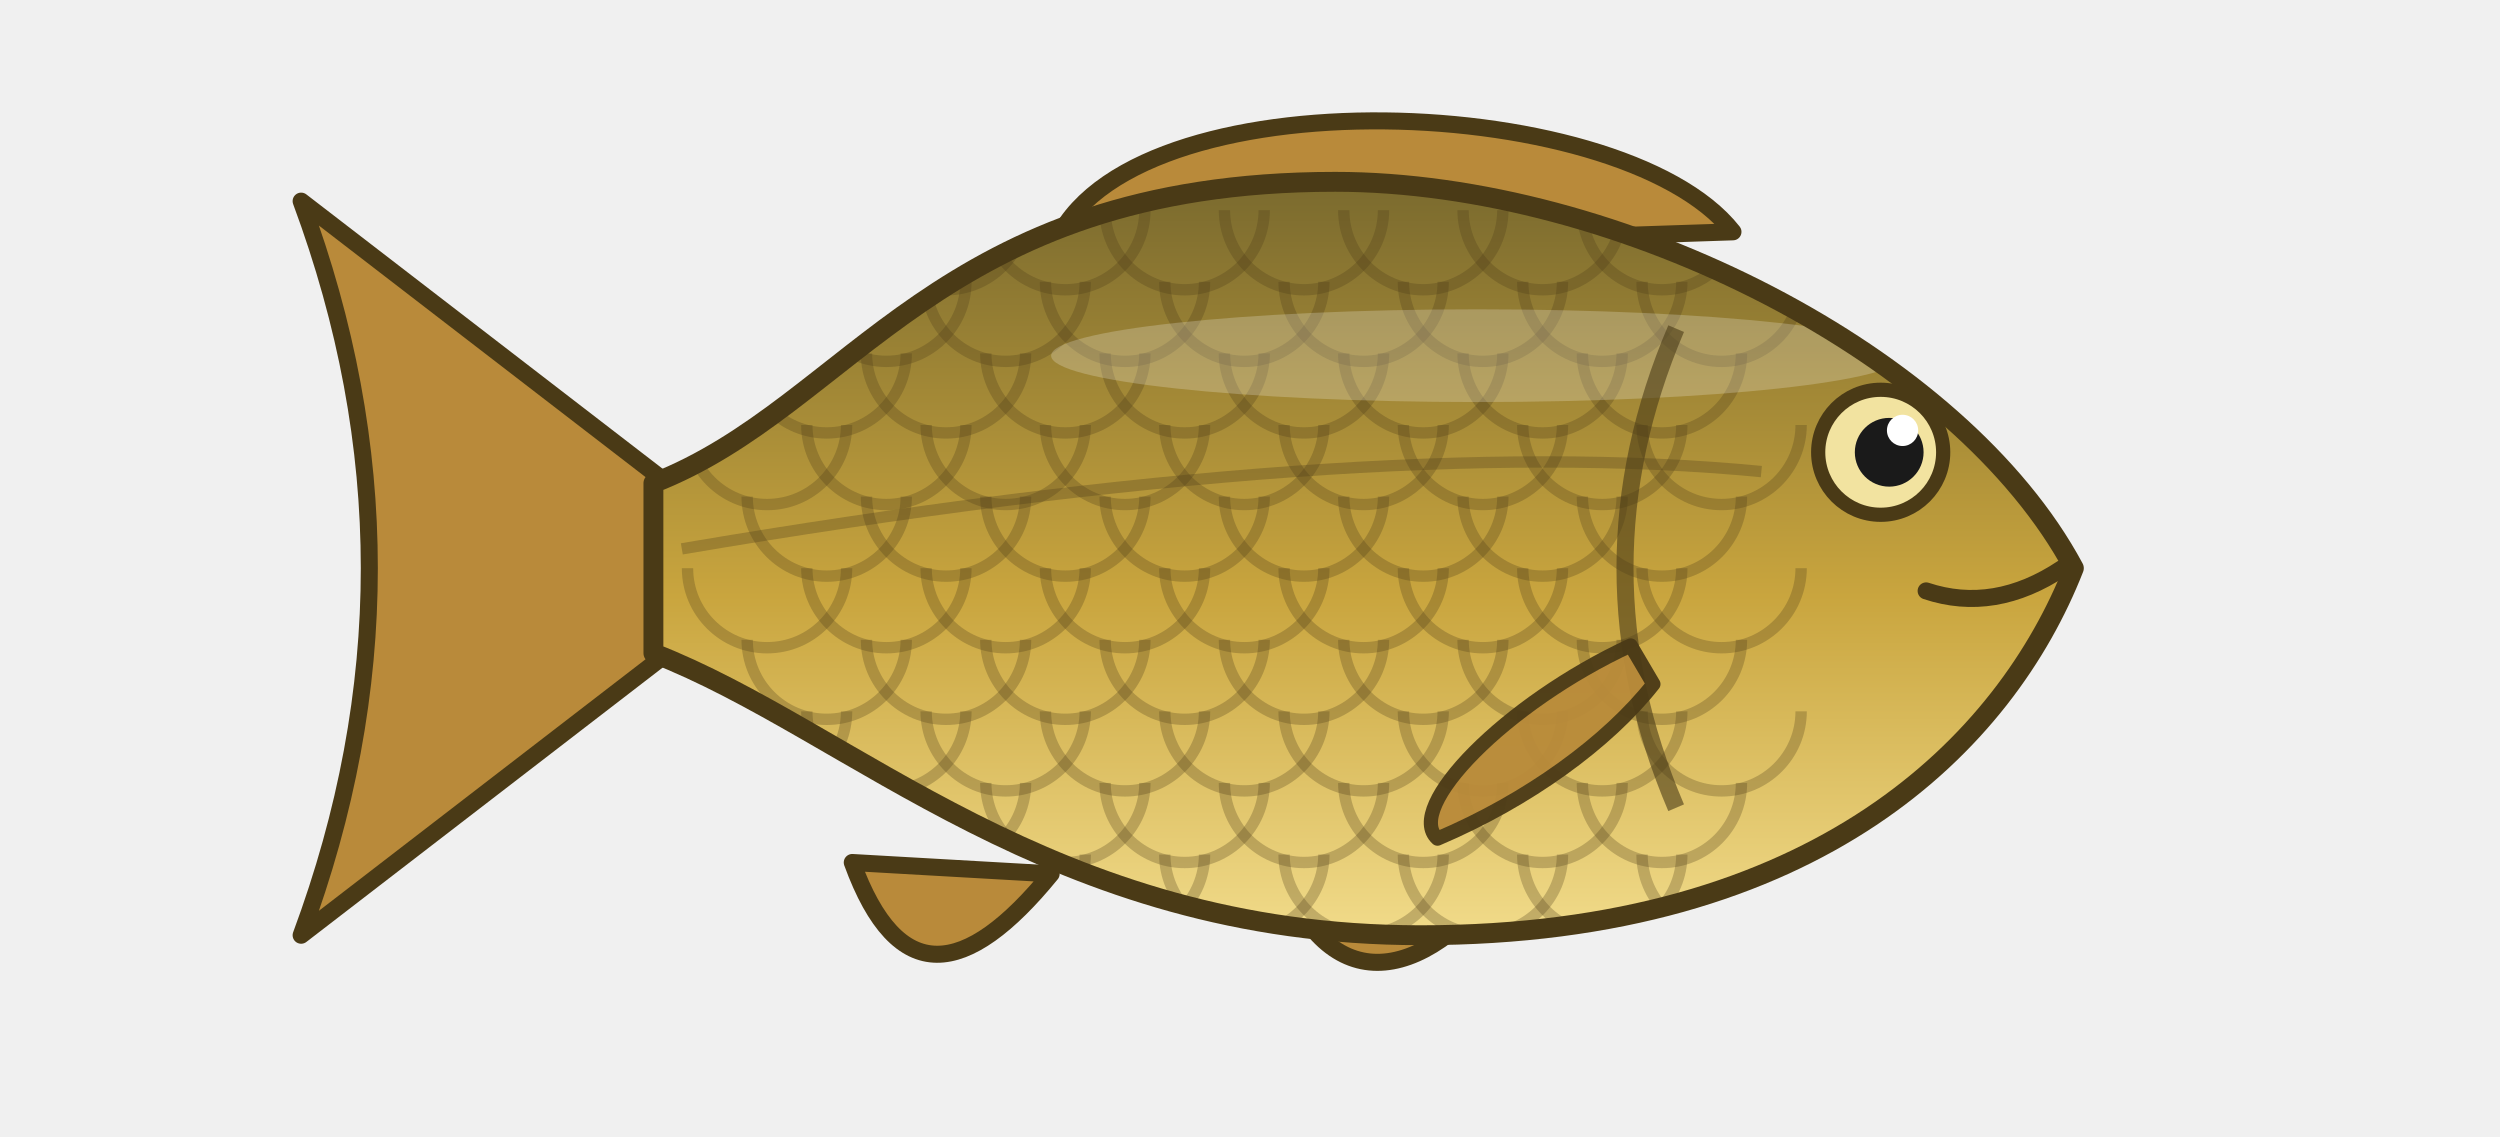
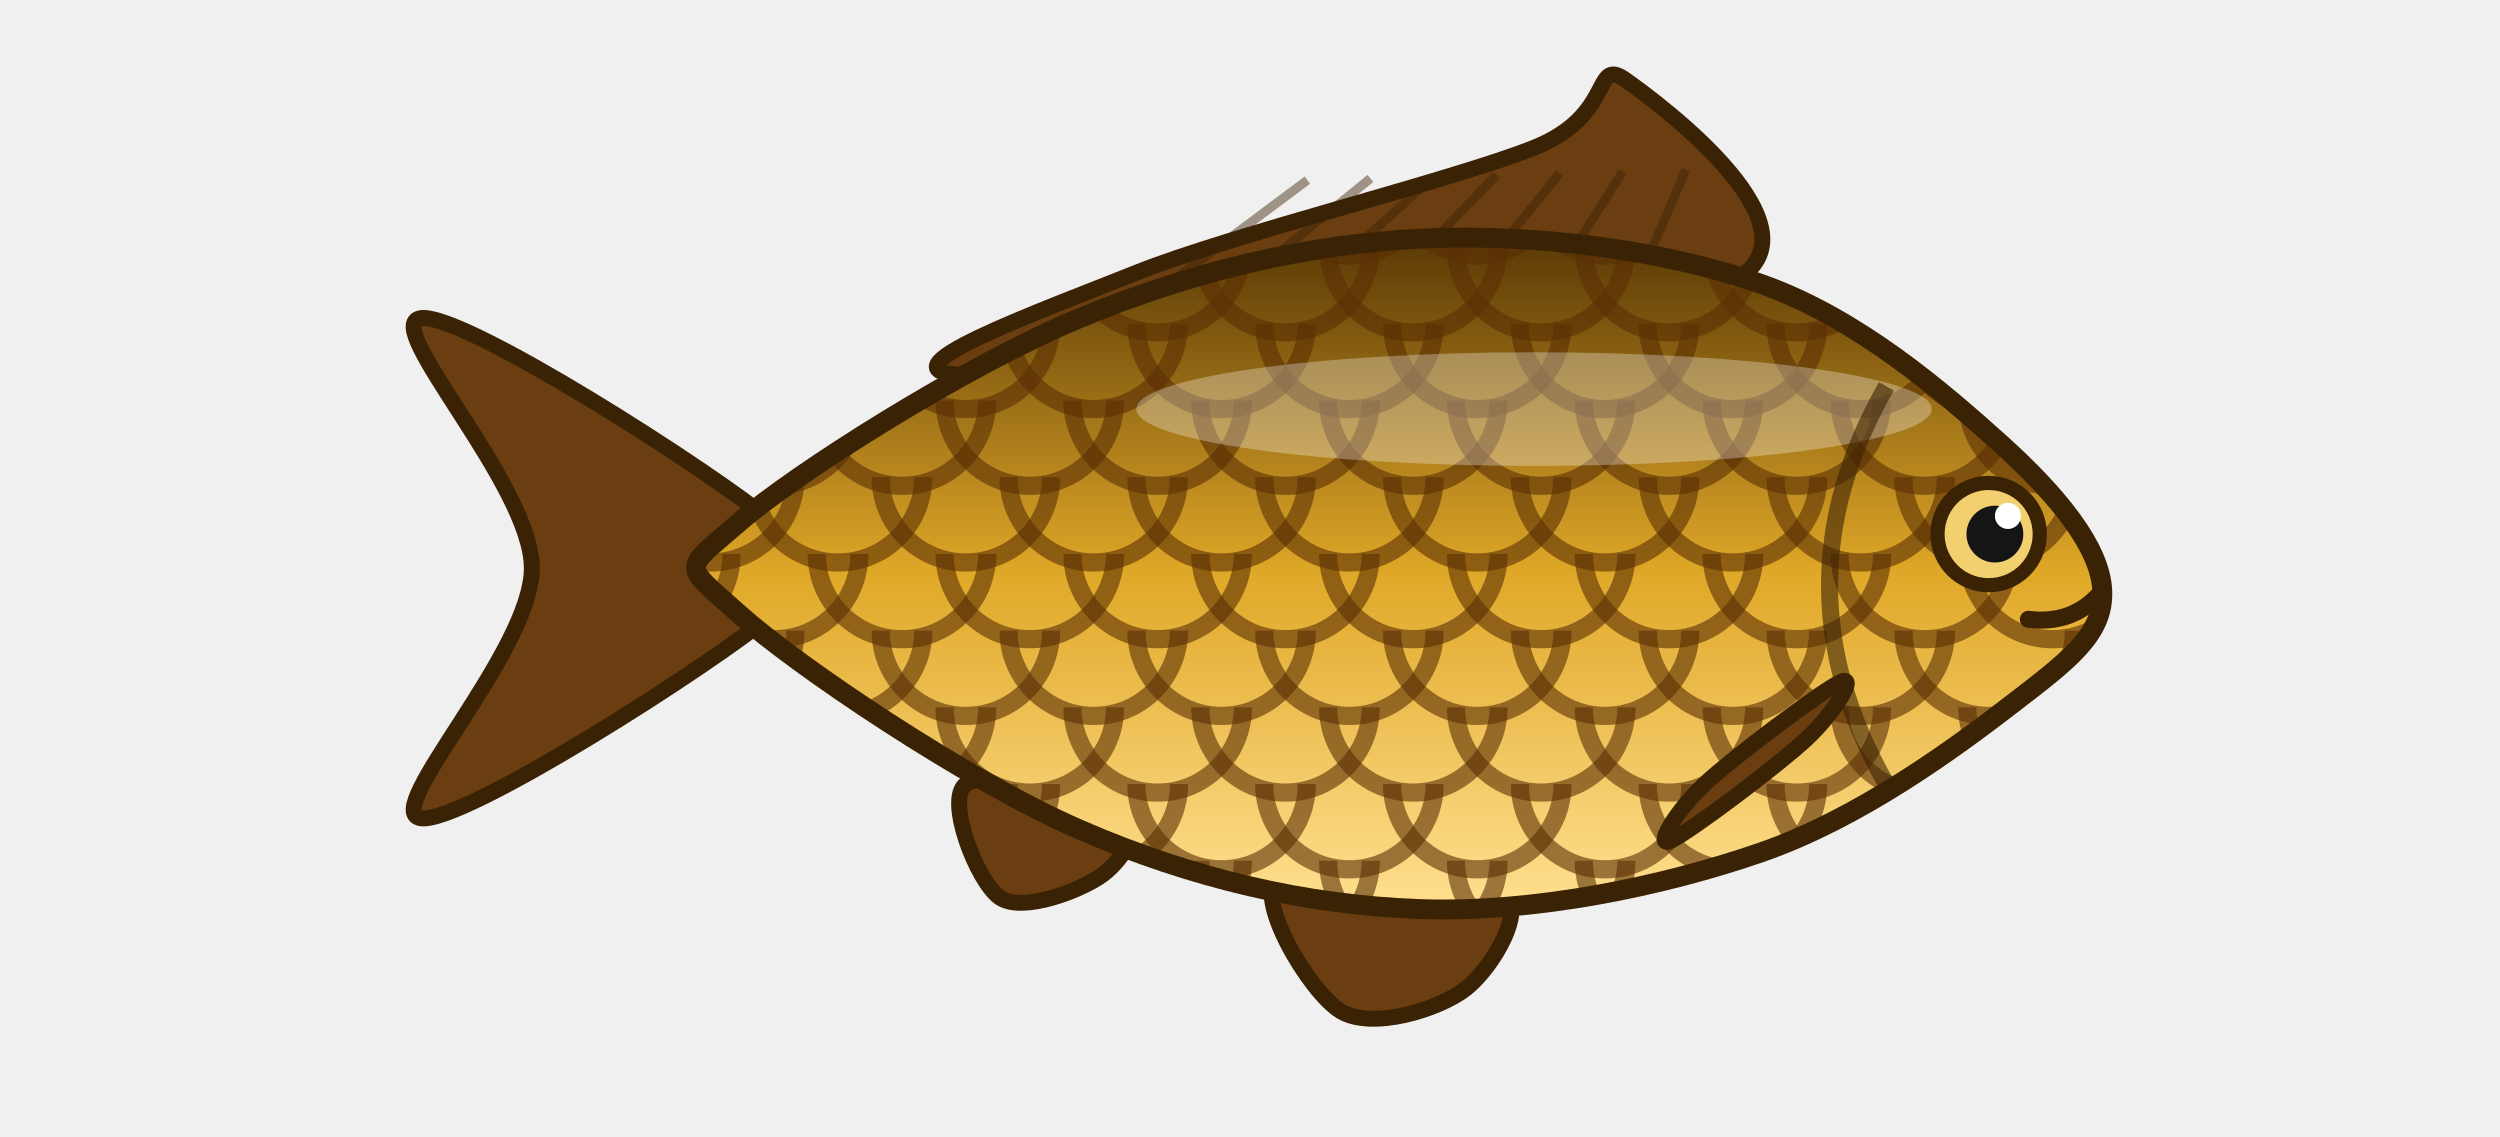
<svg xmlns="http://www.w3.org/2000/svg" viewBox="-20 0 440 200" width="440" height="200">
  <defs>
    <linearGradient id="g" x1="0" y1="0" x2="0" y2="1">
-       <stop offset="0" stop-color="#7A6A2E" />
-       <stop offset="0.55" stop-color="#C9A53E" />
-       <stop offset="1" stop-color="#F1DB8A" />
+       <stop offset="0" stop-color="#5A3A06" />
+       <stop offset="0.5" stop-color="#E0A828" />
+       <stop offset="1" stop-color="#FFE090" />
    </linearGradient>
    <clipPath id="c">
-       <path d="M345,100 C325,62.6 265,32 215,32 C145,32 130,71.44 95,85.04 L95,114.96 C130,128.56 165,164.6 230,164.6 C300,164.6 333,130.6 345,100 Z" />
+       <path d="M350.0,104.0 C349.7,96.3 342.0,87.0 332.0,78.0 C322.0,69.0 307.0,56.0 290.0,50.0 C273.0,44.0 250.0,41.0 230.0,42.0 C210.0,43.0 190.0,47.7 170.0,56.0 C150.0,64.3 120.0,83.3 110.0,92.0 C100.0,100.7 100.0,99.0 110.0,108.0 C120.0,117.0 150.0,137.3 170.0,146.0 C190.0,154.7 210.0,159.3 230.0,160.0 C250.0,160.7 272.7,156.0 290.0,150.0 C307.3,144.0 324.0,131.7 334.0,124.0 C344.0,116.3 350.3,111.7 350.0,104.0 Z" />
    </clipPath>
  </defs>
-   <path d="M101,87.76 L33,35.4 Q57,100 33,164.6 L101,112.24 Z" fill="#B98A3A" stroke="#4A3A16" stroke-width="3" stroke-linejoin="round" />
-   <path d="M165,44.8 C175,12.8 265,15.4 285,40.8 Z" fill="#B98A3A" stroke="#4A3A16" stroke-width="3" stroke-linejoin="round" />
-   <path d="M205,151.8 C213,175.8 230,174.0 245,153.8 Z" fill="#B98A3A" stroke="#4A3A16" stroke-width="3" stroke-linejoin="round" />
-   <path d="M130,151.8 C138,173.8 150,172.2 165,153.8 Z" fill="#B98A3A" stroke="#4A3A16" stroke-width="3" stroke-linejoin="round" />
-   <path d="M345,100 C325,62.6 265,32 215,32 C145,32 130,71.44 95,85.04 L95,114.96 C130,128.56 165,164.6 230,164.6 C300,164.6 333,130.6 345,100 Z" fill="url(#g)" />
+   <path d="M116.0,92.0 C105.7,83.3 61.1,54.7 54.0,56.0 C46.9,57.3 73.6,85.3 73.6,100.0 C73.6,114.7 46.9,142.7 54.0,144.0 C61.1,145.3 105.7,116.7 116.0,108.0 C126.3,99.3 126.3,100.7 116.0,92.0 Z" fill="#6A3E10" fill-opacity="1" stroke="#3A2204" stroke-width="2.8" stroke-linejoin="round" />
+   <path d="M150.0,66.0 C132.7,65.7 163.3,54.7 180.0,48.0 C196.7,41.3 235.7,31.7 250.0,26.0 C264.3,20.3 260.3,10.0 266.0,14.0 C271.7,18.0 303.3,41.3 284.0,50.0 C264.7,58.7 167.3,66.3 150.0,66.0 Z" fill="#6A3E10" fill-opacity="1" stroke="#3A2204" stroke-width="2.8" stroke-linejoin="round" />
+   <line x1="166.8" y1="64.0" x2="210.1" y2="31.7" stroke="#3A2204" stroke-width="1.6" opacity="0.45" />
+   <line x1="183.5" y1="62.0" x2="221.2" y2="31.4" stroke="#3A2204" stroke-width="1.6" opacity="0.45" />
+   <line x1="200.2" y1="60.0" x2="232.3" y2="31.1" stroke="#3A2204" stroke-width="1.6" opacity="0.45" />
+   <line x1="217.0" y1="58.0" x2="243.4" y2="30.8" stroke="#3A2204" stroke-width="1.6" opacity="0.45" />
+   <line x1="233.8" y1="56.0" x2="254.5" y2="30.5" stroke="#3A2204" stroke-width="1.6" opacity="0.45" />
+   <line x1="250.5" y1="54.0" x2="265.6" y2="30.2" stroke="#3A2204" stroke-width="1.6" opacity="0.45" />
+   <line x1="267.2" y1="52.0" x2="276.7" y2="29.9" stroke="#3A2204" stroke-width="1.6" opacity="0.45" />
+   <path d="M205.0,154.0 C200.3,157.7 210.5,174.7 216.0,178.0 C221.5,181.3 233.3,177.7 238.0,174.0 C242.7,170.3 249.5,159.3 244.0,156.0 C238.5,152.7 209.7,150.3 205.0,154.0 Z" fill="#6A3E10" fill-opacity="1" stroke="#3A2204" stroke-width="2.8" stroke-linejoin="round" />
+   <path d="M150.0,138.0 C146.3,140.7 152.0,155.3 156.0,158.0 C160.0,160.7 170.3,156.7 174.0,154.0 C177.7,151.3 182.0,144.7 178.0,142.0 C174.0,139.3 153.7,135.3 150.0,138.0 Z" fill="#6A3E10" fill-opacity="1" stroke="#3A2204" stroke-width="2.8" stroke-linejoin="round" />
+   <path d="M350.0,104.0 C349.7,96.3 342.0,87.0 332.0,78.0 C322.0,69.0 307.0,56.0 290.0,50.0 C273.0,44.0 250.0,41.0 230.0,42.0 C210.0,43.0 190.0,47.7 170.0,56.0 C150.0,64.3 120.0,83.3 110.0,92.0 C100.0,100.7 100.0,99.0 110.0,108.0 C120.0,117.0 150.0,137.3 170.0,146.0 C190.0,154.7 210.0,159.3 230.0,160.0 C250.0,160.7 272.7,156.0 290.0,150.0 C307.3,144.0 324.0,131.7 334.0,124.0 C344.0,116.3 350.3,111.7 350.0,104.0 Z" fill="url(#g)" />
  <g clip-path="url(#c)">
-     <path d="M111.5,37.0 A14,14 0 0 0 139.5,37.0" fill="none" stroke="#4A3A16" stroke-width="2" opacity="0.28" />
-     <path d="M132.5,37.0 A14,14 0 0 0 160.5,37.0" fill="none" stroke="#4A3A16" stroke-width="2" opacity="0.28" />
-     <path d="M153.5,37.0 A14,14 0 0 0 181.5,37.0" fill="none" stroke="#4A3A16" stroke-width="2" opacity="0.28" />
-     <path d="M174.5,37.0 A14,14 0 0 0 202.5,37.0" fill="none" stroke="#4A3A16" stroke-width="2" opacity="0.28" />
-     <path d="M195.5,37.0 A14,14 0 0 0 223.5,37.0" fill="none" stroke="#4A3A16" stroke-width="2" opacity="0.28" />
-     <path d="M216.5,37.0 A14,14 0 0 0 244.5,37.0" fill="none" stroke="#4A3A16" stroke-width="2" opacity="0.28" />
-     <path d="M237.5,37.0 A14,14 0 0 0 265.5,37.0" fill="none" stroke="#4A3A16" stroke-width="2" opacity="0.28" />
-     <path d="M258.5,37.0 A14,14 0 0 0 286.5,37.0" fill="none" stroke="#4A3A16" stroke-width="2" opacity="0.28" />
-     <path d="M101.0,49.6 A14,14 0 0 0 129.0,49.6" fill="none" stroke="#4A3A16" stroke-width="2" opacity="0.28" />
-     <path d="M122.0,49.6 A14,14 0 0 0 150.0,49.6" fill="none" stroke="#4A3A16" stroke-width="2" opacity="0.28" />
-     <path d="M143.0,49.6 A14,14 0 0 0 171.0,49.6" fill="none" stroke="#4A3A16" stroke-width="2" opacity="0.28" />
-     <path d="M164.0,49.6 A14,14 0 0 0 192.0,49.6" fill="none" stroke="#4A3A16" stroke-width="2" opacity="0.28" />
-     <path d="M185.0,49.6 A14,14 0 0 0 213.0,49.6" fill="none" stroke="#4A3A16" stroke-width="2" opacity="0.28" />
-     <path d="M206.0,49.6 A14,14 0 0 0 234.0,49.6" fill="none" stroke="#4A3A16" stroke-width="2" opacity="0.28" />
-     <path d="M227.0,49.6 A14,14 0 0 0 255.0,49.6" fill="none" stroke="#4A3A16" stroke-width="2" opacity="0.28" />
-     <path d="M248.0,49.6 A14,14 0 0 0 276.0,49.6" fill="none" stroke="#4A3A16" stroke-width="2" opacity="0.28" />
-     <path d="M269.0,49.6 A14,14 0 0 0 297.0,49.6" fill="none" stroke="#4A3A16" stroke-width="2" opacity="0.28" />
-     <path d="M111.5,62.2 A14,14 0 0 0 139.5,62.2" fill="none" stroke="#4A3A16" stroke-width="2" opacity="0.28" />
-     <path d="M132.5,62.2 A14,14 0 0 0 160.5,62.2" fill="none" stroke="#4A3A16" stroke-width="2" opacity="0.28" />
-     <path d="M153.5,62.2 A14,14 0 0 0 181.5,62.2" fill="none" stroke="#4A3A16" stroke-width="2" opacity="0.28" />
-     <path d="M174.5,62.2 A14,14 0 0 0 202.5,62.2" fill="none" stroke="#4A3A16" stroke-width="2" opacity="0.28" />
-     <path d="M195.5,62.2 A14,14 0 0 0 223.5,62.2" fill="none" stroke="#4A3A16" stroke-width="2" opacity="0.28" />
-     <path d="M216.5,62.2 A14,14 0 0 0 244.5,62.2" fill="none" stroke="#4A3A16" stroke-width="2" opacity="0.28" />
-     <path d="M237.5,62.2 A14,14 0 0 0 265.5,62.2" fill="none" stroke="#4A3A16" stroke-width="2" opacity="0.28" />
-     <path d="M258.5,62.2 A14,14 0 0 0 286.5,62.2" fill="none" stroke="#4A3A16" stroke-width="2" opacity="0.28" />
-     <path d="M101.0,74.8 A14,14 0 0 0 129.0,74.8" fill="none" stroke="#4A3A16" stroke-width="2" opacity="0.28" />
-     <path d="M122.0,74.8 A14,14 0 0 0 150.0,74.8" fill="none" stroke="#4A3A16" stroke-width="2" opacity="0.28" />
-     <path d="M143.0,74.8 A14,14 0 0 0 171.0,74.8" fill="none" stroke="#4A3A16" stroke-width="2" opacity="0.28" />
-     <path d="M164.0,74.8 A14,14 0 0 0 192.0,74.8" fill="none" stroke="#4A3A16" stroke-width="2" opacity="0.28" />
-     <path d="M185.0,74.8 A14,14 0 0 0 213.0,74.8" fill="none" stroke="#4A3A16" stroke-width="2" opacity="0.28" />
-     <path d="M206.0,74.8 A14,14 0 0 0 234.0,74.8" fill="none" stroke="#4A3A16" stroke-width="2" opacity="0.28" />
-     <path d="M227.0,74.8 A14,14 0 0 0 255.0,74.8" fill="none" stroke="#4A3A16" stroke-width="2" opacity="0.28" />
-     <path d="M248.0,74.8 A14,14 0 0 0 276.0,74.8" fill="none" stroke="#4A3A16" stroke-width="2" opacity="0.28" />
-     <path d="M269.0,74.8 A14,14 0 0 0 297.0,74.8" fill="none" stroke="#4A3A16" stroke-width="2" opacity="0.28" />
-     <path d="M111.5,87.4 A14,14 0 0 0 139.5,87.4" fill="none" stroke="#4A3A16" stroke-width="2" opacity="0.28" />
-     <path d="M132.5,87.4 A14,14 0 0 0 160.5,87.4" fill="none" stroke="#4A3A16" stroke-width="2" opacity="0.28" />
-     <path d="M153.5,87.4 A14,14 0 0 0 181.5,87.4" fill="none" stroke="#4A3A16" stroke-width="2" opacity="0.28" />
-     <path d="M174.5,87.4 A14,14 0 0 0 202.5,87.4" fill="none" stroke="#4A3A16" stroke-width="2" opacity="0.28" />
-     <path d="M195.5,87.4 A14,14 0 0 0 223.5,87.4" fill="none" stroke="#4A3A16" stroke-width="2" opacity="0.28" />
-     <path d="M216.5,87.4 A14,14 0 0 0 244.5,87.4" fill="none" stroke="#4A3A16" stroke-width="2" opacity="0.28" />
-     <path d="M237.5,87.4 A14,14 0 0 0 265.5,87.4" fill="none" stroke="#4A3A16" stroke-width="2" opacity="0.28" />
-     <path d="M258.5,87.4 A14,14 0 0 0 286.5,87.4" fill="none" stroke="#4A3A16" stroke-width="2" opacity="0.28" />
-     <path d="M101.0,100.0 A14,14 0 0 0 129.0,100.0" fill="none" stroke="#4A3A16" stroke-width="2" opacity="0.28" />
-     <path d="M122.0,100.0 A14,14 0 0 0 150.0,100.0" fill="none" stroke="#4A3A16" stroke-width="2" opacity="0.28" />
-     <path d="M143.0,100.0 A14,14 0 0 0 171.0,100.0" fill="none" stroke="#4A3A16" stroke-width="2" opacity="0.28" />
-     <path d="M164.0,100.0 A14,14 0 0 0 192.0,100.0" fill="none" stroke="#4A3A16" stroke-width="2" opacity="0.28" />
-     <path d="M185.0,100.0 A14,14 0 0 0 213.0,100.0" fill="none" stroke="#4A3A16" stroke-width="2" opacity="0.28" />
-     <path d="M206.0,100.0 A14,14 0 0 0 234.0,100.0" fill="none" stroke="#4A3A16" stroke-width="2" opacity="0.28" />
-     <path d="M227.0,100.0 A14,14 0 0 0 255.0,100.0" fill="none" stroke="#4A3A16" stroke-width="2" opacity="0.28" />
-     <path d="M248.0,100.0 A14,14 0 0 0 276.0,100.0" fill="none" stroke="#4A3A16" stroke-width="2" opacity="0.28" />
-     <path d="M269.0,100.0 A14,14 0 0 0 297.0,100.0" fill="none" stroke="#4A3A16" stroke-width="2" opacity="0.28" />
-     <path d="M111.5,112.6 A14,14 0 0 0 139.5,112.6" fill="none" stroke="#4A3A16" stroke-width="2" opacity="0.28" />
-     <path d="M132.5,112.6 A14,14 0 0 0 160.5,112.6" fill="none" stroke="#4A3A16" stroke-width="2" opacity="0.28" />
-     <path d="M153.5,112.6 A14,14 0 0 0 181.5,112.6" fill="none" stroke="#4A3A16" stroke-width="2" opacity="0.28" />
-     <path d="M174.5,112.6 A14,14 0 0 0 202.5,112.6" fill="none" stroke="#4A3A16" stroke-width="2" opacity="0.28" />
-     <path d="M195.5,112.6 A14,14 0 0 0 223.5,112.6" fill="none" stroke="#4A3A16" stroke-width="2" opacity="0.28" />
-     <path d="M216.5,112.6 A14,14 0 0 0 244.5,112.6" fill="none" stroke="#4A3A16" stroke-width="2" opacity="0.28" />
-     <path d="M237.5,112.6 A14,14 0 0 0 265.5,112.6" fill="none" stroke="#4A3A16" stroke-width="2" opacity="0.28" />
-     <path d="M258.5,112.6 A14,14 0 0 0 286.5,112.6" fill="none" stroke="#4A3A16" stroke-width="2" opacity="0.28" />
-     <path d="M101.0,125.2 A14,14 0 0 0 129.0,125.2" fill="none" stroke="#4A3A16" stroke-width="2" opacity="0.28" />
-     <path d="M122.0,125.2 A14,14 0 0 0 150.0,125.2" fill="none" stroke="#4A3A16" stroke-width="2" opacity="0.28" />
-     <path d="M143.0,125.2 A14,14 0 0 0 171.0,125.2" fill="none" stroke="#4A3A16" stroke-width="2" opacity="0.28" />
-     <path d="M164.0,125.2 A14,14 0 0 0 192.0,125.2" fill="none" stroke="#4A3A16" stroke-width="2" opacity="0.28" />
-     <path d="M185.0,125.2 A14,14 0 0 0 213.0,125.2" fill="none" stroke="#4A3A16" stroke-width="2" opacity="0.28" />
-     <path d="M206.0,125.2 A14,14 0 0 0 234.0,125.2" fill="none" stroke="#4A3A16" stroke-width="2" opacity="0.28" />
-     <path d="M227.0,125.2 A14,14 0 0 0 255.0,125.2" fill="none" stroke="#4A3A16" stroke-width="2" opacity="0.28" />
-     <path d="M248.0,125.2 A14,14 0 0 0 276.0,125.2" fill="none" stroke="#4A3A16" stroke-width="2" opacity="0.28" />
-     <path d="M269.0,125.2 A14,14 0 0 0 297.0,125.2" fill="none" stroke="#4A3A16" stroke-width="2" opacity="0.28" />
-     <path d="M111.5,137.8 A14,14 0 0 0 139.5,137.8" fill="none" stroke="#4A3A16" stroke-width="2" opacity="0.28" />
-     <path d="M132.5,137.8 A14,14 0 0 0 160.5,137.8" fill="none" stroke="#4A3A16" stroke-width="2" opacity="0.28" />
-     <path d="M153.5,137.8 A14,14 0 0 0 181.5,137.8" fill="none" stroke="#4A3A16" stroke-width="2" opacity="0.28" />
-     <path d="M174.5,137.8 A14,14 0 0 0 202.5,137.8" fill="none" stroke="#4A3A16" stroke-width="2" opacity="0.28" />
-     <path d="M195.5,137.8 A14,14 0 0 0 223.5,137.8" fill="none" stroke="#4A3A16" stroke-width="2" opacity="0.28" />
-     <path d="M216.5,137.8 A14,14 0 0 0 244.5,137.8" fill="none" stroke="#4A3A16" stroke-width="2" opacity="0.28" />
-     <path d="M237.5,137.8 A14,14 0 0 0 265.5,137.8" fill="none" stroke="#4A3A16" stroke-width="2" opacity="0.28" />
-     <path d="M258.5,137.8 A14,14 0 0 0 286.5,137.8" fill="none" stroke="#4A3A16" stroke-width="2" opacity="0.28" />
-     <path d="M101.0,150.4 A14,14 0 0 0 129.0,150.4" fill="none" stroke="#4A3A16" stroke-width="2" opacity="0.28" />
-     <path d="M122.0,150.4 A14,14 0 0 0 150.0,150.4" fill="none" stroke="#4A3A16" stroke-width="2" opacity="0.28" />
-     <path d="M143.0,150.4 A14,14 0 0 0 171.0,150.4" fill="none" stroke="#4A3A16" stroke-width="2" opacity="0.28" />
-     <path d="M164.0,150.4 A14,14 0 0 0 192.0,150.4" fill="none" stroke="#4A3A16" stroke-width="2" opacity="0.28" />
-     <path d="M185.0,150.4 A14,14 0 0 0 213.0,150.4" fill="none" stroke="#4A3A16" stroke-width="2" opacity="0.28" />
-     <path d="M206.0,150.4 A14,14 0 0 0 234.0,150.4" fill="none" stroke="#4A3A16" stroke-width="2" opacity="0.28" />
-     <path d="M227.0,150.4 A14,14 0 0 0 255.0,150.4" fill="none" stroke="#4A3A16" stroke-width="2" opacity="0.28" />
-     <path d="M248.0,150.4 A14,14 0 0 0 276.0,150.4" fill="none" stroke="#4A3A16" stroke-width="2" opacity="0.28" />
-     <path d="M269.0,150.4 A14,14 0 0 0 297.0,150.4" fill="none" stroke="#4A3A16" stroke-width="2" opacity="0.28" />
-     <path d="M111.5,163.0 A14,14 0 0 0 139.5,163.0" fill="none" stroke="#4A3A16" stroke-width="2" opacity="0.28" />
-     <path d="M132.5,163.0 A14,14 0 0 0 160.5,163.0" fill="none" stroke="#4A3A16" stroke-width="2" opacity="0.28" />
-     <path d="M153.5,163.0 A14,14 0 0 0 181.5,163.0" fill="none" stroke="#4A3A16" stroke-width="2" opacity="0.28" />
-     <path d="M174.5,163.0 A14,14 0 0 0 202.5,163.0" fill="none" stroke="#4A3A16" stroke-width="2" opacity="0.28" />
-     <path d="M195.5,163.0 A14,14 0 0 0 223.5,163.0" fill="none" stroke="#4A3A16" stroke-width="2" opacity="0.28" />
-     <path d="M216.5,163.0 A14,14 0 0 0 244.5,163.0" fill="none" stroke="#4A3A16" stroke-width="2" opacity="0.28" />
-     <path d="M237.5,163.0 A14,14 0 0 0 265.5,163.0" fill="none" stroke="#4A3A16" stroke-width="2" opacity="0.28" />
-     <path d="M258.5,163.0 A14,14 0 0 0 286.5,163.0" fill="none" stroke="#4A3A16" stroke-width="2" opacity="0.28" />
-     <path d="M100,96.6 Q220.0,76.2 290,83.0" stroke="#4A3A16" stroke-width="2" fill="none" opacity="0.3" />
-     <ellipse cx="240.0" cy="62.6" rx="75.0" ry="8.16" fill="#FFFFFF" opacity="0.22" />
+     <path d="M45.0,30.0 A15,15 0 0 0 75.0,30.0" fill="none" stroke="#5A2E04" stroke-width="3.2" opacity="0.6" />
+     <path d="M67.5,30.0 A15,15 0 0 0 97.5,30.0" fill="none" stroke="#5A2E04" stroke-width="3.2" opacity="0.6" />
+     <path d="M90.0,30.0 A15,15 0 0 0 120.0,30.0" fill="none" stroke="#5A2E04" stroke-width="3.2" opacity="0.6" />
+     <path d="M112.5,30.0 A15,15 0 0 0 142.5,30.0" fill="none" stroke="#5A2E04" stroke-width="3.2" opacity="0.6" />
+     <path d="M135.0,30.0 A15,15 0 0 0 165.0,30.0" fill="none" stroke="#5A2E04" stroke-width="3.2" opacity="0.6" />
+     <path d="M157.5,30.0 A15,15 0 0 0 187.5,30.0" fill="none" stroke="#5A2E04" stroke-width="3.2" opacity="0.6" />
+     <path d="M180.0,30.0 A15,15 0 0 0 210.0,30.0" fill="none" stroke="#5A2E04" stroke-width="3.2" opacity="0.6" />
+     <path d="M202.5,30.0 A15,15 0 0 0 232.5,30.0" fill="none" stroke="#5A2E04" stroke-width="3.2" opacity="0.6" />
+     <path d="M225.0,30.0 A15,15 0 0 0 255.0,30.0" fill="none" stroke="#5A2E04" stroke-width="3.2" opacity="0.6" />
+     <path d="M247.5,30.0 A15,15 0 0 0 277.5,30.0" fill="none" stroke="#5A2E04" stroke-width="3.2" opacity="0.6" />
+     <path d="M270.0,30.0 A15,15 0 0 0 300.0,30.0" fill="none" stroke="#5A2E04" stroke-width="3.2" opacity="0.6" />
+     <path d="M292.5,30.0 A15,15 0 0 0 322.5,30.0" fill="none" stroke="#5A2E04" stroke-width="3.2" opacity="0.6" />
+     <path d="M315.0,30.0 A15,15 0 0 0 345.0,30.0" fill="none" stroke="#5A2E04" stroke-width="3.2" opacity="0.6" />
+     <path d="M56.25,43.5 A15,15 0 0 0 86.25,43.5" fill="none" stroke="#5A2E04" stroke-width="3.2" opacity="0.6" />
+     <path d="M78.75,43.5 A15,15 0 0 0 108.75,43.5" fill="none" stroke="#5A2E04" stroke-width="3.2" opacity="0.6" />
+     <path d="M101.25,43.5 A15,15 0 0 0 131.25,43.5" fill="none" stroke="#5A2E04" stroke-width="3.2" opacity="0.6" />
+     <path d="M123.75,43.5 A15,15 0 0 0 153.75,43.5" fill="none" stroke="#5A2E04" stroke-width="3.2" opacity="0.6" />
+     <path d="M146.25,43.5 A15,15 0 0 0 176.25,43.5" fill="none" stroke="#5A2E04" stroke-width="3.2" opacity="0.6" />
+     <path d="M168.75,43.5 A15,15 0 0 0 198.75,43.5" fill="none" stroke="#5A2E04" stroke-width="3.2" opacity="0.6" />
+     <path d="M191.25,43.5 A15,15 0 0 0 221.25,43.5" fill="none" stroke="#5A2E04" stroke-width="3.2" opacity="0.6" />
+     <path d="M213.75,43.5 A15,15 0 0 0 243.75,43.5" fill="none" stroke="#5A2E04" stroke-width="3.2" opacity="0.6" />
+     <path d="M236.25,43.5 A15,15 0 0 0 266.25,43.5" fill="none" stroke="#5A2E04" stroke-width="3.2" opacity="0.6" />
+     <path d="M258.75,43.5 A15,15 0 0 0 288.75,43.5" fill="none" stroke="#5A2E04" stroke-width="3.2" opacity="0.6" />
+     <path d="M281.25,43.5 A15,15 0 0 0 311.25,43.5" fill="none" stroke="#5A2E04" stroke-width="3.2" opacity="0.6" />
+     <path d="M303.75,43.5 A15,15 0 0 0 333.75,43.5" fill="none" stroke="#5A2E04" stroke-width="3.2" opacity="0.6" />
+     <path d="M326.25,43.5 A15,15 0 0 0 356.25,43.5" fill="none" stroke="#5A2E04" stroke-width="3.2" opacity="0.6" />
+     <path d="M45.0,57.0 A15,15 0 0 0 75.0,57.0" fill="none" stroke="#5A2E04" stroke-width="3.2" opacity="0.6" />
+     <path d="M67.5,57.0 A15,15 0 0 0 97.5,57.0" fill="none" stroke="#5A2E04" stroke-width="3.2" opacity="0.6" />
+     <path d="M90.0,57.0 A15,15 0 0 0 120.0,57.0" fill="none" stroke="#5A2E04" stroke-width="3.2" opacity="0.6" />
+     <path d="M112.5,57.0 A15,15 0 0 0 142.5,57.0" fill="none" stroke="#5A2E04" stroke-width="3.2" opacity="0.6" />
+     <path d="M135.0,57.0 A15,15 0 0 0 165.0,57.0" fill="none" stroke="#5A2E04" stroke-width="3.2" opacity="0.6" />
+     <path d="M157.5,57.0 A15,15 0 0 0 187.5,57.0" fill="none" stroke="#5A2E04" stroke-width="3.2" opacity="0.6" />
+     <path d="M180.0,57.0 A15,15 0 0 0 210.0,57.0" fill="none" stroke="#5A2E04" stroke-width="3.2" opacity="0.6" />
+     <path d="M202.5,57.0 A15,15 0 0 0 232.5,57.0" fill="none" stroke="#5A2E04" stroke-width="3.2" opacity="0.6" />
+     <path d="M225.0,57.0 A15,15 0 0 0 255.0,57.0" fill="none" stroke="#5A2E04" stroke-width="3.2" opacity="0.6" />
+     <path d="M247.5,57.0 A15,15 0 0 0 277.5,57.0" fill="none" stroke="#5A2E04" stroke-width="3.2" opacity="0.6" />
+     <path d="M270.0,57.0 A15,15 0 0 0 300.0,57.0" fill="none" stroke="#5A2E04" stroke-width="3.2" opacity="0.6" />
+     <path d="M292.5,57.0 A15,15 0 0 0 322.5,57.0" fill="none" stroke="#5A2E04" stroke-width="3.2" opacity="0.6" />
+     <path d="M315.0,57.0 A15,15 0 0 0 345.0,57.0" fill="none" stroke="#5A2E04" stroke-width="3.2" opacity="0.6" />
+     <path d="M56.25,70.5 A15,15 0 0 0 86.25,70.5" fill="none" stroke="#5A2E04" stroke-width="3.2" opacity="0.6" />
+     <path d="M78.75,70.5 A15,15 0 0 0 108.75,70.5" fill="none" stroke="#5A2E04" stroke-width="3.2" opacity="0.6" />
+     <path d="M101.25,70.5 A15,15 0 0 0 131.25,70.5" fill="none" stroke="#5A2E04" stroke-width="3.2" opacity="0.6" />
+     <path d="M123.75,70.5 A15,15 0 0 0 153.75,70.5" fill="none" stroke="#5A2E04" stroke-width="3.2" opacity="0.6" />
+     <path d="M146.25,70.5 A15,15 0 0 0 176.25,70.5" fill="none" stroke="#5A2E04" stroke-width="3.2" opacity="0.6" />
+     <path d="M168.75,70.5 A15,15 0 0 0 198.75,70.5" fill="none" stroke="#5A2E04" stroke-width="3.2" opacity="0.6" />
+     <path d="M191.25,70.5 A15,15 0 0 0 221.25,70.5" fill="none" stroke="#5A2E04" stroke-width="3.2" opacity="0.6" />
+     <path d="M213.75,70.5 A15,15 0 0 0 243.75,70.5" fill="none" stroke="#5A2E04" stroke-width="3.2" opacity="0.6" />
+     <path d="M236.25,70.5 A15,15 0 0 0 266.25,70.5" fill="none" stroke="#5A2E04" stroke-width="3.2" opacity="0.6" />
+     <path d="M258.75,70.5 A15,15 0 0 0 288.75,70.5" fill="none" stroke="#5A2E04" stroke-width="3.2" opacity="0.6" />
+     <path d="M281.25,70.5 A15,15 0 0 0 311.25,70.5" fill="none" stroke="#5A2E04" stroke-width="3.2" opacity="0.6" />
+     <path d="M303.75,70.5 A15,15 0 0 0 333.75,70.5" fill="none" stroke="#5A2E04" stroke-width="3.2" opacity="0.6" />
+     <path d="M326.25,70.5 A15,15 0 0 0 356.25,70.5" fill="none" stroke="#5A2E04" stroke-width="3.2" opacity="0.6" />
+     <path d="M45.0,84.0 A15,15 0 0 0 75.0,84.0" fill="none" stroke="#5A2E04" stroke-width="3.2" opacity="0.6" />
+     <path d="M67.5,84.0 A15,15 0 0 0 97.5,84.0" fill="none" stroke="#5A2E04" stroke-width="3.2" opacity="0.6" />
+     <path d="M90.0,84.0 A15,15 0 0 0 120.0,84.0" fill="none" stroke="#5A2E04" stroke-width="3.2" opacity="0.6" />
+     <path d="M112.5,84.0 A15,15 0 0 0 142.5,84.0" fill="none" stroke="#5A2E04" stroke-width="3.2" opacity="0.6" />
+     <path d="M135.0,84.0 A15,15 0 0 0 165.0,84.0" fill="none" stroke="#5A2E04" stroke-width="3.2" opacity="0.6" />
+     <path d="M157.5,84.0 A15,15 0 0 0 187.5,84.0" fill="none" stroke="#5A2E04" stroke-width="3.2" opacity="0.6" />
+     <path d="M180.0,84.0 A15,15 0 0 0 210.0,84.0" fill="none" stroke="#5A2E04" stroke-width="3.2" opacity="0.6" />
+     <path d="M202.5,84.0 A15,15 0 0 0 232.5,84.0" fill="none" stroke="#5A2E04" stroke-width="3.2" opacity="0.6" />
+     <path d="M225.0,84.0 A15,15 0 0 0 255.0,84.0" fill="none" stroke="#5A2E04" stroke-width="3.2" opacity="0.6" />
+     <path d="M247.5,84.0 A15,15 0 0 0 277.5,84.0" fill="none" stroke="#5A2E04" stroke-width="3.2" opacity="0.6" />
+     <path d="M270.0,84.0 A15,15 0 0 0 300.0,84.0" fill="none" stroke="#5A2E04" stroke-width="3.2" opacity="0.6" />
+     <path d="M292.5,84.0 A15,15 0 0 0 322.5,84.0" fill="none" stroke="#5A2E04" stroke-width="3.2" opacity="0.6" />
+     <path d="M315.0,84.0 A15,15 0 0 0 345.0,84.0" fill="none" stroke="#5A2E04" stroke-width="3.2" opacity="0.6" />
+     <path d="M56.25,97.5 A15,15 0 0 0 86.25,97.5" fill="none" stroke="#5A2E04" stroke-width="3.2" opacity="0.6" />
+     <path d="M78.75,97.5 A15,15 0 0 0 108.75,97.5" fill="none" stroke="#5A2E04" stroke-width="3.2" opacity="0.6" />
+     <path d="M101.25,97.5 A15,15 0 0 0 131.25,97.5" fill="none" stroke="#5A2E04" stroke-width="3.2" opacity="0.6" />
+     <path d="M123.75,97.5 A15,15 0 0 0 153.75,97.5" fill="none" stroke="#5A2E04" stroke-width="3.2" opacity="0.6" />
+     <path d="M146.25,97.5 A15,15 0 0 0 176.25,97.5" fill="none" stroke="#5A2E04" stroke-width="3.2" opacity="0.6" />
+     <path d="M168.75,97.5 A15,15 0 0 0 198.75,97.5" fill="none" stroke="#5A2E04" stroke-width="3.2" opacity="0.6" />
+     <path d="M191.25,97.5 A15,15 0 0 0 221.25,97.5" fill="none" stroke="#5A2E04" stroke-width="3.2" opacity="0.6" />
+     <path d="M213.75,97.5 A15,15 0 0 0 243.75,97.5" fill="none" stroke="#5A2E04" stroke-width="3.2" opacity="0.6" />
+     <path d="M236.25,97.5 A15,15 0 0 0 266.25,97.5" fill="none" stroke="#5A2E04" stroke-width="3.2" opacity="0.6" />
+     <path d="M258.75,97.5 A15,15 0 0 0 288.75,97.5" fill="none" stroke="#5A2E04" stroke-width="3.2" opacity="0.6" />
+     <path d="M281.25,97.5 A15,15 0 0 0 311.25,97.5" fill="none" stroke="#5A2E04" stroke-width="3.2" opacity="0.6" />
+     <path d="M303.75,97.5 A15,15 0 0 0 333.75,97.5" fill="none" stroke="#5A2E04" stroke-width="3.2" opacity="0.6" />
+     <path d="M326.25,97.5 A15,15 0 0 0 356.25,97.5" fill="none" stroke="#5A2E04" stroke-width="3.2" opacity="0.6" />
+     <path d="M45.0,111.0 A15,15 0 0 0 75.0,111.0" fill="none" stroke="#5A2E04" stroke-width="3.2" opacity="0.6" />
+     <path d="M67.5,111.0 A15,15 0 0 0 97.5,111.0" fill="none" stroke="#5A2E04" stroke-width="3.2" opacity="0.6" />
+     <path d="M90.0,111.0 A15,15 0 0 0 120.0,111.0" fill="none" stroke="#5A2E04" stroke-width="3.2" opacity="0.6" />
+     <path d="M112.5,111.0 A15,15 0 0 0 142.5,111.0" fill="none" stroke="#5A2E04" stroke-width="3.2" opacity="0.6" />
+     <path d="M135.0,111.0 A15,15 0 0 0 165.0,111.0" fill="none" stroke="#5A2E04" stroke-width="3.2" opacity="0.6" />
+     <path d="M157.5,111.0 A15,15 0 0 0 187.5,111.0" fill="none" stroke="#5A2E04" stroke-width="3.2" opacity="0.6" />
+     <path d="M180.0,111.0 A15,15 0 0 0 210.0,111.0" fill="none" stroke="#5A2E04" stroke-width="3.2" opacity="0.6" />
+     <path d="M202.5,111.0 A15,15 0 0 0 232.5,111.0" fill="none" stroke="#5A2E04" stroke-width="3.2" opacity="0.6" />
+     <path d="M225.0,111.0 A15,15 0 0 0 255.0,111.0" fill="none" stroke="#5A2E04" stroke-width="3.2" opacity="0.6" />
+     <path d="M247.5,111.0 A15,15 0 0 0 277.5,111.0" fill="none" stroke="#5A2E04" stroke-width="3.2" opacity="0.6" />
+     <path d="M270.0,111.0 A15,15 0 0 0 300.0,111.0" fill="none" stroke="#5A2E04" stroke-width="3.2" opacity="0.6" />
+     <path d="M292.5,111.0 A15,15 0 0 0 322.5,111.0" fill="none" stroke="#5A2E04" stroke-width="3.2" opacity="0.6" />
+     <path d="M315.0,111.0 A15,15 0 0 0 345.0,111.0" fill="none" stroke="#5A2E04" stroke-width="3.2" opacity="0.6" />
+     <path d="M56.25,124.5 A15,15 0 0 0 86.25,124.5" fill="none" stroke="#5A2E04" stroke-width="3.2" opacity="0.6" />
+     <path d="M78.75,124.5 A15,15 0 0 0 108.75,124.5" fill="none" stroke="#5A2E04" stroke-width="3.2" opacity="0.6" />
+     <path d="M101.25,124.5 A15,15 0 0 0 131.25,124.5" fill="none" stroke="#5A2E04" stroke-width="3.2" opacity="0.6" />
+     <path d="M123.75,124.5 A15,15 0 0 0 153.75,124.5" fill="none" stroke="#5A2E04" stroke-width="3.2" opacity="0.6" />
+     <path d="M146.25,124.5 A15,15 0 0 0 176.25,124.5" fill="none" stroke="#5A2E04" stroke-width="3.2" opacity="0.6" />
+     <path d="M168.75,124.5 A15,15 0 0 0 198.75,124.5" fill="none" stroke="#5A2E04" stroke-width="3.2" opacity="0.6" />
+     <path d="M191.25,124.5 A15,15 0 0 0 221.25,124.5" fill="none" stroke="#5A2E04" stroke-width="3.2" opacity="0.6" />
+     <path d="M213.75,124.5 A15,15 0 0 0 243.75,124.5" fill="none" stroke="#5A2E04" stroke-width="3.2" opacity="0.6" />
+     <path d="M236.25,124.5 A15,15 0 0 0 266.25,124.5" fill="none" stroke="#5A2E04" stroke-width="3.2" opacity="0.6" />
+     <path d="M258.75,124.5 A15,15 0 0 0 288.75,124.5" fill="none" stroke="#5A2E04" stroke-width="3.2" opacity="0.6" />
+     <path d="M281.25,124.5 A15,15 0 0 0 311.25,124.5" fill="none" stroke="#5A2E04" stroke-width="3.2" opacity="0.6" />
+     <path d="M303.75,124.5 A15,15 0 0 0 333.75,124.5" fill="none" stroke="#5A2E04" stroke-width="3.2" opacity="0.6" />
+     <path d="M326.25,124.5 A15,15 0 0 0 356.25,124.5" fill="none" stroke="#5A2E04" stroke-width="3.2" opacity="0.6" />
+     <path d="M45.0,138.0 A15,15 0 0 0 75.0,138.0" fill="none" stroke="#5A2E04" stroke-width="3.2" opacity="0.6" />
+     <path d="M67.5,138.0 A15,15 0 0 0 97.5,138.0" fill="none" stroke="#5A2E04" stroke-width="3.2" opacity="0.6" />
+     <path d="M90.0,138.0 A15,15 0 0 0 120.0,138.0" fill="none" stroke="#5A2E04" stroke-width="3.2" opacity="0.6" />
+     <path d="M112.5,138.0 A15,15 0 0 0 142.5,138.0" fill="none" stroke="#5A2E04" stroke-width="3.2" opacity="0.6" />
+     <path d="M135.0,138.0 A15,15 0 0 0 165.0,138.0" fill="none" stroke="#5A2E04" stroke-width="3.2" opacity="0.6" />
+     <path d="M157.5,138.0 A15,15 0 0 0 187.5,138.0" fill="none" stroke="#5A2E04" stroke-width="3.2" opacity="0.6" />
+     <path d="M180.0,138.0 A15,15 0 0 0 210.0,138.0" fill="none" stroke="#5A2E04" stroke-width="3.2" opacity="0.6" />
+     <path d="M202.5,138.0 A15,15 0 0 0 232.5,138.0" fill="none" stroke="#5A2E04" stroke-width="3.2" opacity="0.6" />
+     <path d="M225.0,138.0 A15,15 0 0 0 255.0,138.0" fill="none" stroke="#5A2E04" stroke-width="3.2" opacity="0.6" />
+     <path d="M247.5,138.0 A15,15 0 0 0 277.5,138.0" fill="none" stroke="#5A2E04" stroke-width="3.2" opacity="0.6" />
+     <path d="M270.0,138.0 A15,15 0 0 0 300.0,138.0" fill="none" stroke="#5A2E04" stroke-width="3.2" opacity="0.6" />
+     <path d="M292.5,138.0 A15,15 0 0 0 322.5,138.0" fill="none" stroke="#5A2E04" stroke-width="3.2" opacity="0.6" />
+     <path d="M315.0,138.0 A15,15 0 0 0 345.0,138.0" fill="none" stroke="#5A2E04" stroke-width="3.2" opacity="0.6" />
+     <path d="M56.25,151.5 A15,15 0 0 0 86.25,151.5" fill="none" stroke="#5A2E04" stroke-width="3.2" opacity="0.6" />
+     <path d="M78.75,151.5 A15,15 0 0 0 108.75,151.5" fill="none" stroke="#5A2E04" stroke-width="3.2" opacity="0.6" />
+     <path d="M101.25,151.5 A15,15 0 0 0 131.25,151.5" fill="none" stroke="#5A2E04" stroke-width="3.2" opacity="0.6" />
+     <path d="M123.75,151.5 A15,15 0 0 0 153.75,151.5" fill="none" stroke="#5A2E04" stroke-width="3.2" opacity="0.6" />
+     <path d="M146.25,151.5 A15,15 0 0 0 176.25,151.5" fill="none" stroke="#5A2E04" stroke-width="3.2" opacity="0.6" />
+     <path d="M168.75,151.5 A15,15 0 0 0 198.75,151.5" fill="none" stroke="#5A2E04" stroke-width="3.2" opacity="0.6" />
+     <path d="M191.25,151.5 A15,15 0 0 0 221.25,151.5" fill="none" stroke="#5A2E04" stroke-width="3.2" opacity="0.6" />
+     <path d="M213.75,151.5 A15,15 0 0 0 243.75,151.5" fill="none" stroke="#5A2E04" stroke-width="3.2" opacity="0.6" />
+     <path d="M236.25,151.5 A15,15 0 0 0 266.25,151.5" fill="none" stroke="#5A2E04" stroke-width="3.2" opacity="0.6" />
+     <path d="M258.75,151.5 A15,15 0 0 0 288.75,151.5" fill="none" stroke="#5A2E04" stroke-width="3.2" opacity="0.6" />
+     <path d="M281.25,151.5 A15,15 0 0 0 311.25,151.5" fill="none" stroke="#5A2E04" stroke-width="3.2" opacity="0.6" />
+     <path d="M303.75,151.5 A15,15 0 0 0 333.75,151.5" fill="none" stroke="#5A2E04" stroke-width="3.2" opacity="0.6" />
+     <path d="M326.25,151.5 A15,15 0 0 0 356.25,151.5" fill="none" stroke="#5A2E04" stroke-width="3.2" opacity="0.6" />
+     <path d="M45.0,165.0 A15,15 0 0 0 75.0,165.0" fill="none" stroke="#5A2E04" stroke-width="3.2" opacity="0.6" />
+     <path d="M67.5,165.0 A15,15 0 0 0 97.5,165.0" fill="none" stroke="#5A2E04" stroke-width="3.2" opacity="0.6" />
+     <path d="M90.0,165.0 A15,15 0 0 0 120.0,165.0" fill="none" stroke="#5A2E04" stroke-width="3.2" opacity="0.6" />
+     <path d="M112.5,165.0 A15,15 0 0 0 142.5,165.0" fill="none" stroke="#5A2E04" stroke-width="3.2" opacity="0.6" />
+     <path d="M135.0,165.0 A15,15 0 0 0 165.0,165.0" fill="none" stroke="#5A2E04" stroke-width="3.2" opacity="0.6" />
+     <path d="M157.5,165.0 A15,15 0 0 0 187.5,165.0" fill="none" stroke="#5A2E04" stroke-width="3.2" opacity="0.6" />
+     <path d="M180.0,165.0 A15,15 0 0 0 210.0,165.0" fill="none" stroke="#5A2E04" stroke-width="3.2" opacity="0.6" />
+     <path d="M202.5,165.0 A15,15 0 0 0 232.5,165.0" fill="none" stroke="#5A2E04" stroke-width="3.2" opacity="0.6" />
+     <path d="M225.0,165.0 A15,15 0 0 0 255.0,165.0" fill="none" stroke="#5A2E04" stroke-width="3.2" opacity="0.6" />
+     <path d="M247.5,165.0 A15,15 0 0 0 277.5,165.0" fill="none" stroke="#5A2E04" stroke-width="3.2" opacity="0.6" />
+     <path d="M270.0,165.0 A15,15 0 0 0 300.0,165.0" fill="none" stroke="#5A2E04" stroke-width="3.2" opacity="0.6" />
+     <path d="M292.5,165.0 A15,15 0 0 0 322.5,165.0" fill="none" stroke="#5A2E04" stroke-width="3.2" opacity="0.6" />
+     <path d="M315.0,165.0 A15,15 0 0 0 345.0,165.0" fill="none" stroke="#5A2E04" stroke-width="3.2" opacity="0.6" />
+     <ellipse cx="250.0" cy="72" rx="70.0" ry="10" fill="#FFFFFF" opacity="0.3" />
  </g>
-   <path d="M345,100 C325,62.6 265,32 215,32 C145,32 130,71.44 95,85.04 L95,114.96 C130,128.56 165,164.6 230,164.6 C300,164.6 333,130.6 345,100 Z" fill="none" stroke="#4A3A16" stroke-width="3.5" stroke-linejoin="round" />
-   <path d="M275,57.84 Q257,100 275,142.16" fill="none" stroke="#4A3A16" stroke-width="3" opacity="0.6" />
-   <path d="M267,113.6 C245,123.8 227,142.16 233,147.6 C249,140.8 263,130.6 271,120.4 Z" fill="#B98A3A" stroke="#4A3A16" stroke-width="2.5" stroke-linejoin="round" opacity="0.95" />
-   <circle cx="311.0" cy="79.6" r="11" fill="#F2E3A0" stroke="#4A3A16" stroke-width="2.5" />
-   <circle cx="312.5" cy="79.6" r="6.05" fill="#1A1A1A" />
-   <circle cx="314.85" cy="75.75" r="2.75" fill="#FFFFFF" />
-   <path d="M343,100 Q331,108 319,104" fill="none" stroke="#4A3A16" stroke-width="3" stroke-linecap="round" />
+   <path d="M350.0,104.0 C349.7,96.3 342.0,87.0 332.0,78.0 C322.0,69.0 307.0,56.0 290.0,50.0 C273.0,44.0 250.0,41.0 230.0,42.0 C210.0,43.0 190.0,47.7 170.0,56.0 C150.0,64.3 120.0,83.3 110.0,92.0 C100.0,100.7 100.0,99.0 110.0,108.0 C120.0,117.0 150.0,137.3 170.0,146.0 C190.0,154.7 210.0,159.3 230.0,160.0 C250.0,160.7 272.7,156.0 290.0,150.0 C307.3,144.0 324.0,131.7 334.0,124.0 C344.0,116.3 350.3,111.7 350.0,104.0 Z" fill="none" stroke="#3A2204" stroke-width="3.5" stroke-linejoin="round" />
+   <path d="M312,68 Q292,103.0 312,138" fill="none" stroke="#3A2204" stroke-width="3" opacity="0.6" />
+   <path d="M304.0,120.0 C301.0,121.3 285.0,133.3 280.0,138.0 C275.0,142.7 271.0,149.3 274.0,148.0 C277.0,146.7 293.0,134.7 298.0,130.0 C303.0,125.3 307.0,118.7 304.0,120.0 Z" fill="#6A3E10" fill-opacity="1" stroke="#3A2204" stroke-width="2.8" stroke-linejoin="round" />
+   <circle cx="330" cy="94" r="9" fill="#F2D070" stroke="#3A2204" stroke-width="2.5" />
+   <circle cx="331.1" cy="94" r="5.0" fill="#151515" />
+   <circle cx="333.4" cy="90.8" r="2.3" fill="#FFFFFF" />
+   <path d="M350,104 Q345,110 337,109" fill="none" stroke="#3A2204" stroke-width="3" stroke-linecap="round" />
+   <path d="M350.0,104.0 C349.7,96.3 342.0,87.0 332.0,78.0 C322.0,69.0 307.0,56.0 290.0,50.0 C273.0,44.0 250.0,41.0 230.0,42.0 C210.0,43.0 190.0,47.7 170.0,56.0 C150.0,64.3 120.0,83.3 110.0,92.0 C100.0,100.7 100.0,99.0 110.0,108.0 C120.0,117.0 150.0,137.3 170.0,146.0 C190.0,154.7 210.0,159.3 230.0,160.0 C250.0,160.7 272.7,156.0 290.0,150.0 C307.3,144.0 324.0,131.7 334.0,124.0 C344.0,116.3 350.3,111.7 350.0,104.0 Z" fill="#FFFFFF" opacity="0" />
</svg>
